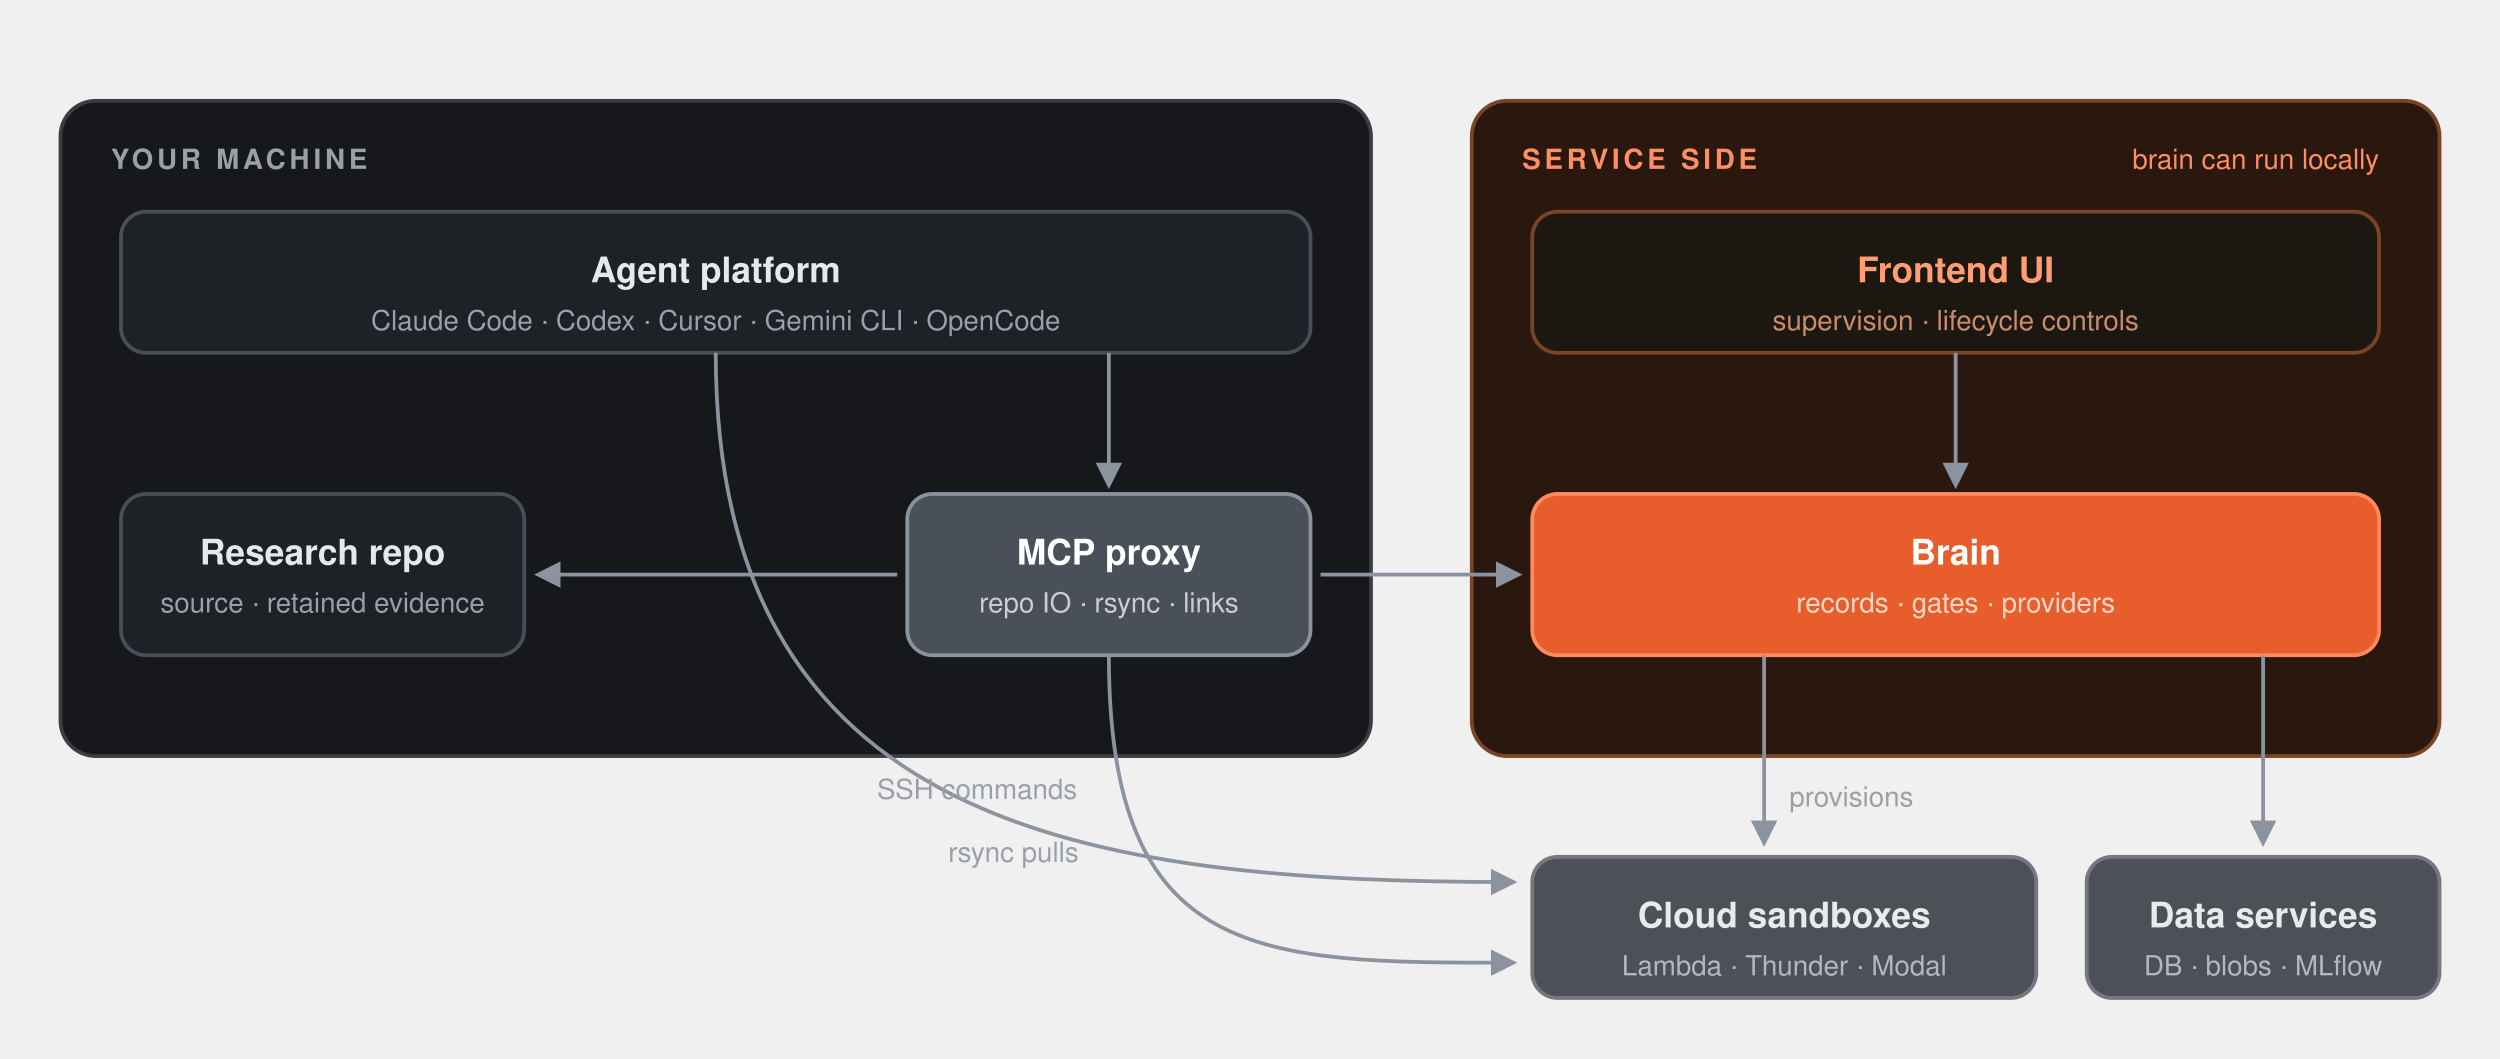
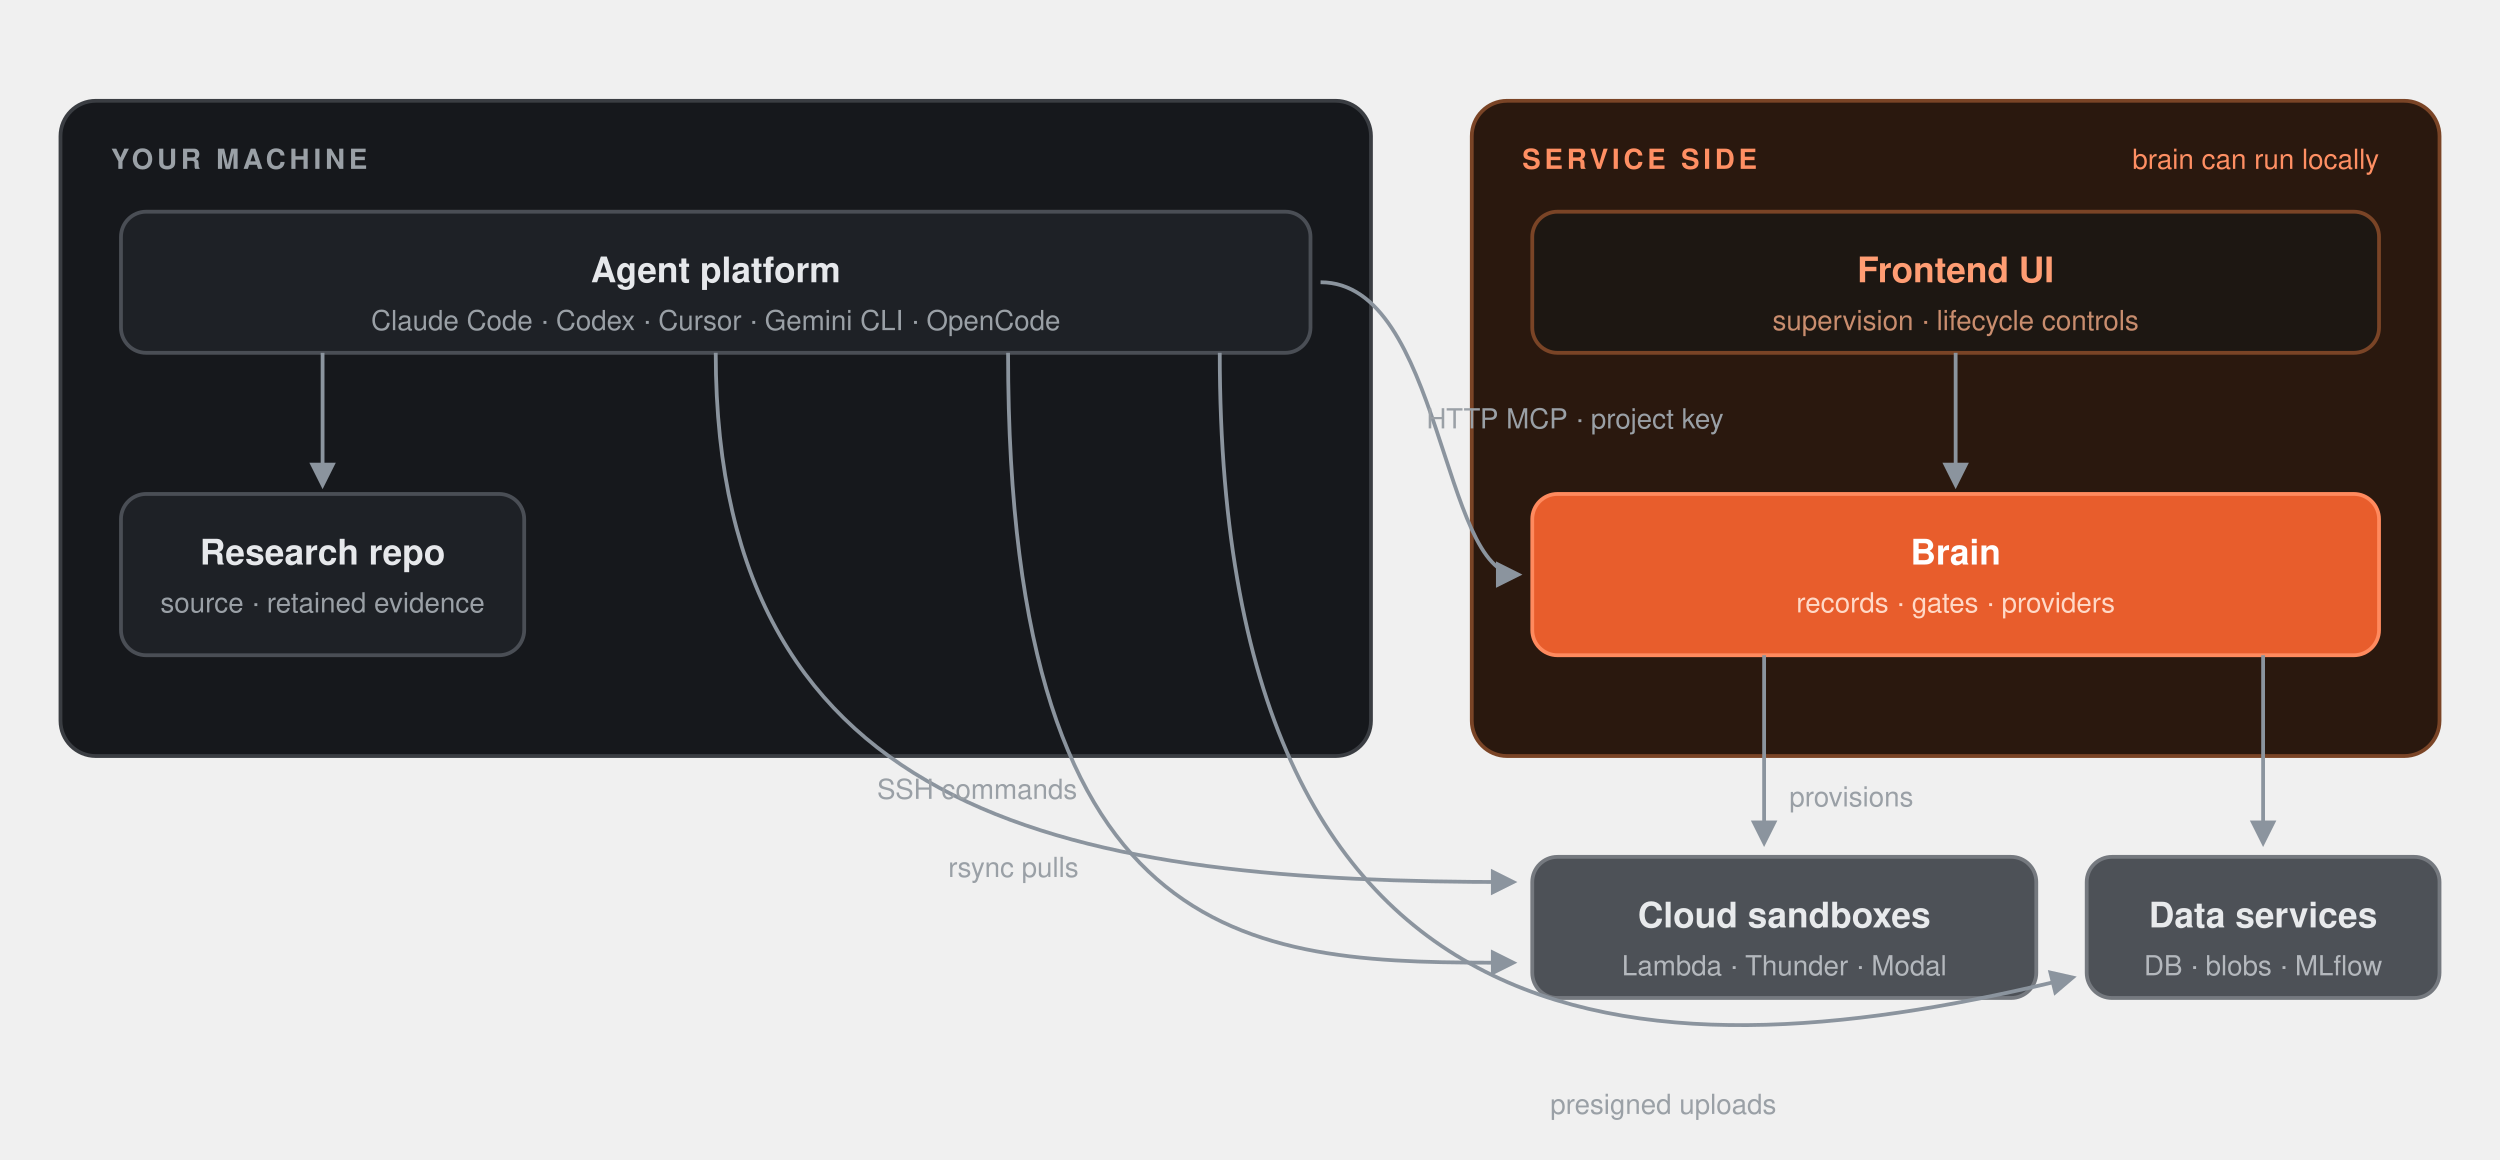
- <svg xmlns="http://www.w3.org/2000/svg" viewBox="0 0 992 420" font-family="-apple-system,BlinkMacSystemFont,'Segoe UI',Helvetica,Arial,sans-serif" role="img" aria-label="System architecture: on your machine, agent platforms talk to the MCP proxy, which performs checkout-local IO and submits records or selected bytes to the brain. The UI supervises the brain. The brain owns research records, data stores, MLflow, and sandbox providers; the agent sends SSH commands while the proxy pulls retained outputs with rsync">
+ <svg xmlns="http://www.w3.org/2000/svg" viewBox="0 0 992 460" font-family="-apple-system,BlinkMacSystemFont,'Segoe UI',Helvetica,Arial,sans-serif" role="img" aria-label="System architecture: agent platforms on your machine connect directly to the brain over HTTP MCP with a project-scoped key; the brain owns research records, workflow gates, data stores, MLflow, and sandbox providers. The UI supervises the brain. The agent runs SSH commands on cloud sandboxes, pulls retained outputs itself with rsync, and moves heavy bytes over presigned URLs">
  <defs>
    <marker id="fwd" viewBox="0 0 10 10" refX="8" refY="5" markerWidth="7" markerHeight="7" orient="auto-start-reverse">
      <path d="M 0 0 L 10 5 L 0 10 z" fill="#8b949e" />
    </marker>
    <marker id="ret" viewBox="0 0 10 10" refX="8" refY="5" markerWidth="7" markerHeight="7" orient="auto-start-reverse">
      <path d="M 0 0 L 10 5 L 0 10 z" fill="#8b949e" />
    </marker>
  </defs>
  <rect x="24" y="40" width="520" height="260" rx="14" fill="#16181c" stroke="#3a3d42" stroke-width="1.5" />
  <text x="44" y="67" font-size="11" font-weight="600" letter-spacing="1.5" fill="#9aa0a6">YOUR MACHINE</text>
  <rect x="584" y="40" width="384" height="260" rx="14" fill="#2a180e" stroke="#7a4426" stroke-width="1.5" />
  <text x="604" y="67" font-size="11" font-weight="600" letter-spacing="1.5" fill="#ff8f63">SERVICE SIDE</text>
  <text x="944" y="67" text-anchor="end" font-size="11" fill="#ff8f63">brain can run locally</text>
  <rect x="48" y="84" width="472" height="56" rx="10" fill="#1e2126" stroke="#4a4e55" stroke-width="1.5" />
  <text x="284" y="112" text-anchor="middle" font-size="14" font-weight="600" fill="#e6e8eb">Agent platform</text>
  <text x="284" y="131" text-anchor="middle" font-size="11" fill="#9aa0a6">Claude Code · Codex · Cursor · Gemini CLI · OpenCode</text>
  <rect x="48" y="196" width="160" height="64" rx="10" fill="#1e2126" stroke="#4a4e55" stroke-width="1.5" />
  <text x="128" y="224" text-anchor="middle" font-size="14" font-weight="600" fill="#e6e8eb">Research repo</text>
  <text x="128" y="243" text-anchor="middle" font-size="11" fill="#9aa0a6">source · retained evidence</text>
-   <rect x="360" y="196" width="160" height="64" rx="10" fill="#495059" stroke="#8a929c" stroke-width="1.5" />
-   <text x="440" y="224" text-anchor="middle" font-size="14" font-weight="600" fill="#ffffff">MCP proxy</text>
-   <text x="440" y="243" text-anchor="middle" font-size="11" fill="#c9ced4">repo IO · rsync · links</text>
  <rect x="608" y="84" width="336" height="56" rx="10" fill="#1d1712" stroke="#7a4426" stroke-width="1.5" />
  <text x="776" y="112" text-anchor="middle" font-size="14" font-weight="600" fill="#ff9d73">Frontend UI</text>
  <text x="776" y="131" text-anchor="middle" font-size="11" fill="#c98d6e">supervision · lifecycle controls</text>
  <rect x="608" y="196" width="336" height="64" rx="10" fill="#e85d2c" stroke="#ff8a5e" stroke-width="1.5" />
  <text x="776" y="224" text-anchor="middle" font-size="14" font-weight="600" fill="#ffffff">Brain</text>
  <text x="776" y="243" text-anchor="middle" font-size="11" fill="#ffd9c7">records · gates · providers</text>
  <rect x="608" y="340" width="200" height="56" rx="10" fill="#4d5157" stroke="#75797f" stroke-width="1.5" />
  <text x="708" y="368" text-anchor="middle" font-size="14" font-weight="600" fill="#e8eaec">Cloud sandboxes</text>
  <text x="708" y="387" text-anchor="middle" font-size="11" fill="#b4b8bd">Lambda · Thunder · Modal</text>
  <rect x="828" y="340" width="140" height="56" rx="10" fill="#4d5157" stroke="#75797f" stroke-width="1.5" />
  <text x="898" y="368" text-anchor="middle" font-size="14" font-weight="600" fill="#e8eaec">Data services</text>
  <text x="898" y="387" text-anchor="middle" font-size="11" fill="#b4b8bd">DB · blobs · MLflow</text>
-   <path d="M 440 140 L 440 192" fill="none" stroke="#8b949e" stroke-width="1.5" marker-end="url(#fwd)" />
+   <path d="M 128 140 L 128 192" fill="none" stroke="#8b949e" stroke-width="1.5" marker-end="url(#fwd)" />
  <text x="0" y="0" text-anchor="middle" font-size="11" fill="#9aa0a6" />
-   <path d="M 356 228 L 214 228" fill="none" stroke="#8b949e" stroke-width="1.5" marker-end="url(#fwd)" />
-   <text x="0" y="0" text-anchor="middle" font-size="11" fill="#9aa0a6" />
-   <path d="M 524 228 L 602 228" fill="none" stroke="#8b949e" stroke-width="1.5" marker-end="url(#fwd)" />
-   <text x="0" y="0" text-anchor="middle" font-size="11" fill="#9aa0a6" />
+   <path d="M 524 112 C 572 112, 572 228, 602 228" fill="none" stroke="#8b949e" stroke-width="1.5" marker-end="url(#fwd)" />
+   <text x="566" y="170" text-anchor="start" font-size="11" fill="#9aa0a6">HTTP MCP · project key</text>
  <path d="M 776 140 L 776 192" fill="none" stroke="#8b949e" stroke-width="1.5" marker-end="url(#fwd)" />
  <text x="0" y="0" text-anchor="middle" font-size="11" fill="#9aa0a6" />
  <path d="M 284 140 C 284 328, 430 350, 600 350" fill="none" stroke="#8b949e" stroke-width="1.5" marker-end="url(#fwd)" />
  <text x="348" y="317" text-anchor="start" font-size="11" fill="#9aa0a6">SSH commands</text>
-   <path d="M 440 260 C 440 382, 500 382, 600 382" fill="none" stroke="#8b949e" stroke-width="1.5" marker-end="url(#fwd)" />
-   <text x="428" y="342" text-anchor="end" font-size="11" fill="#9aa0a6">rsync pulls</text>
+   <path d="M 400 140 C 400 382, 500 382, 600 382" fill="none" stroke="#8b949e" stroke-width="1.5" marker-end="url(#fwd)" />
+   <text x="428" y="348" text-anchor="end" font-size="11" fill="#9aa0a6">rsync pulls</text>
+   <path d="M 484 140 C 484 428, 660 428, 822 388" fill="none" stroke="#8b949e" stroke-width="1.5" marker-end="url(#fwd)" />
+   <text x="660" y="442" text-anchor="middle" font-size="11" fill="#9aa0a6">presigned uploads</text>
  <path d="M 700 260 L 700 334" fill="none" stroke="#8b949e" stroke-width="1.5" marker-end="url(#fwd)" />
  <text x="710" y="320" text-anchor="start" font-size="11" fill="#9aa0a6">provisions</text>
  <path d="M 898 260 L 898 334" fill="none" stroke="#8b949e" stroke-width="1.5" marker-end="url(#fwd)" />
  <text x="0" y="0" text-anchor="middle" font-size="11" fill="#9aa0a6" />
</svg>
